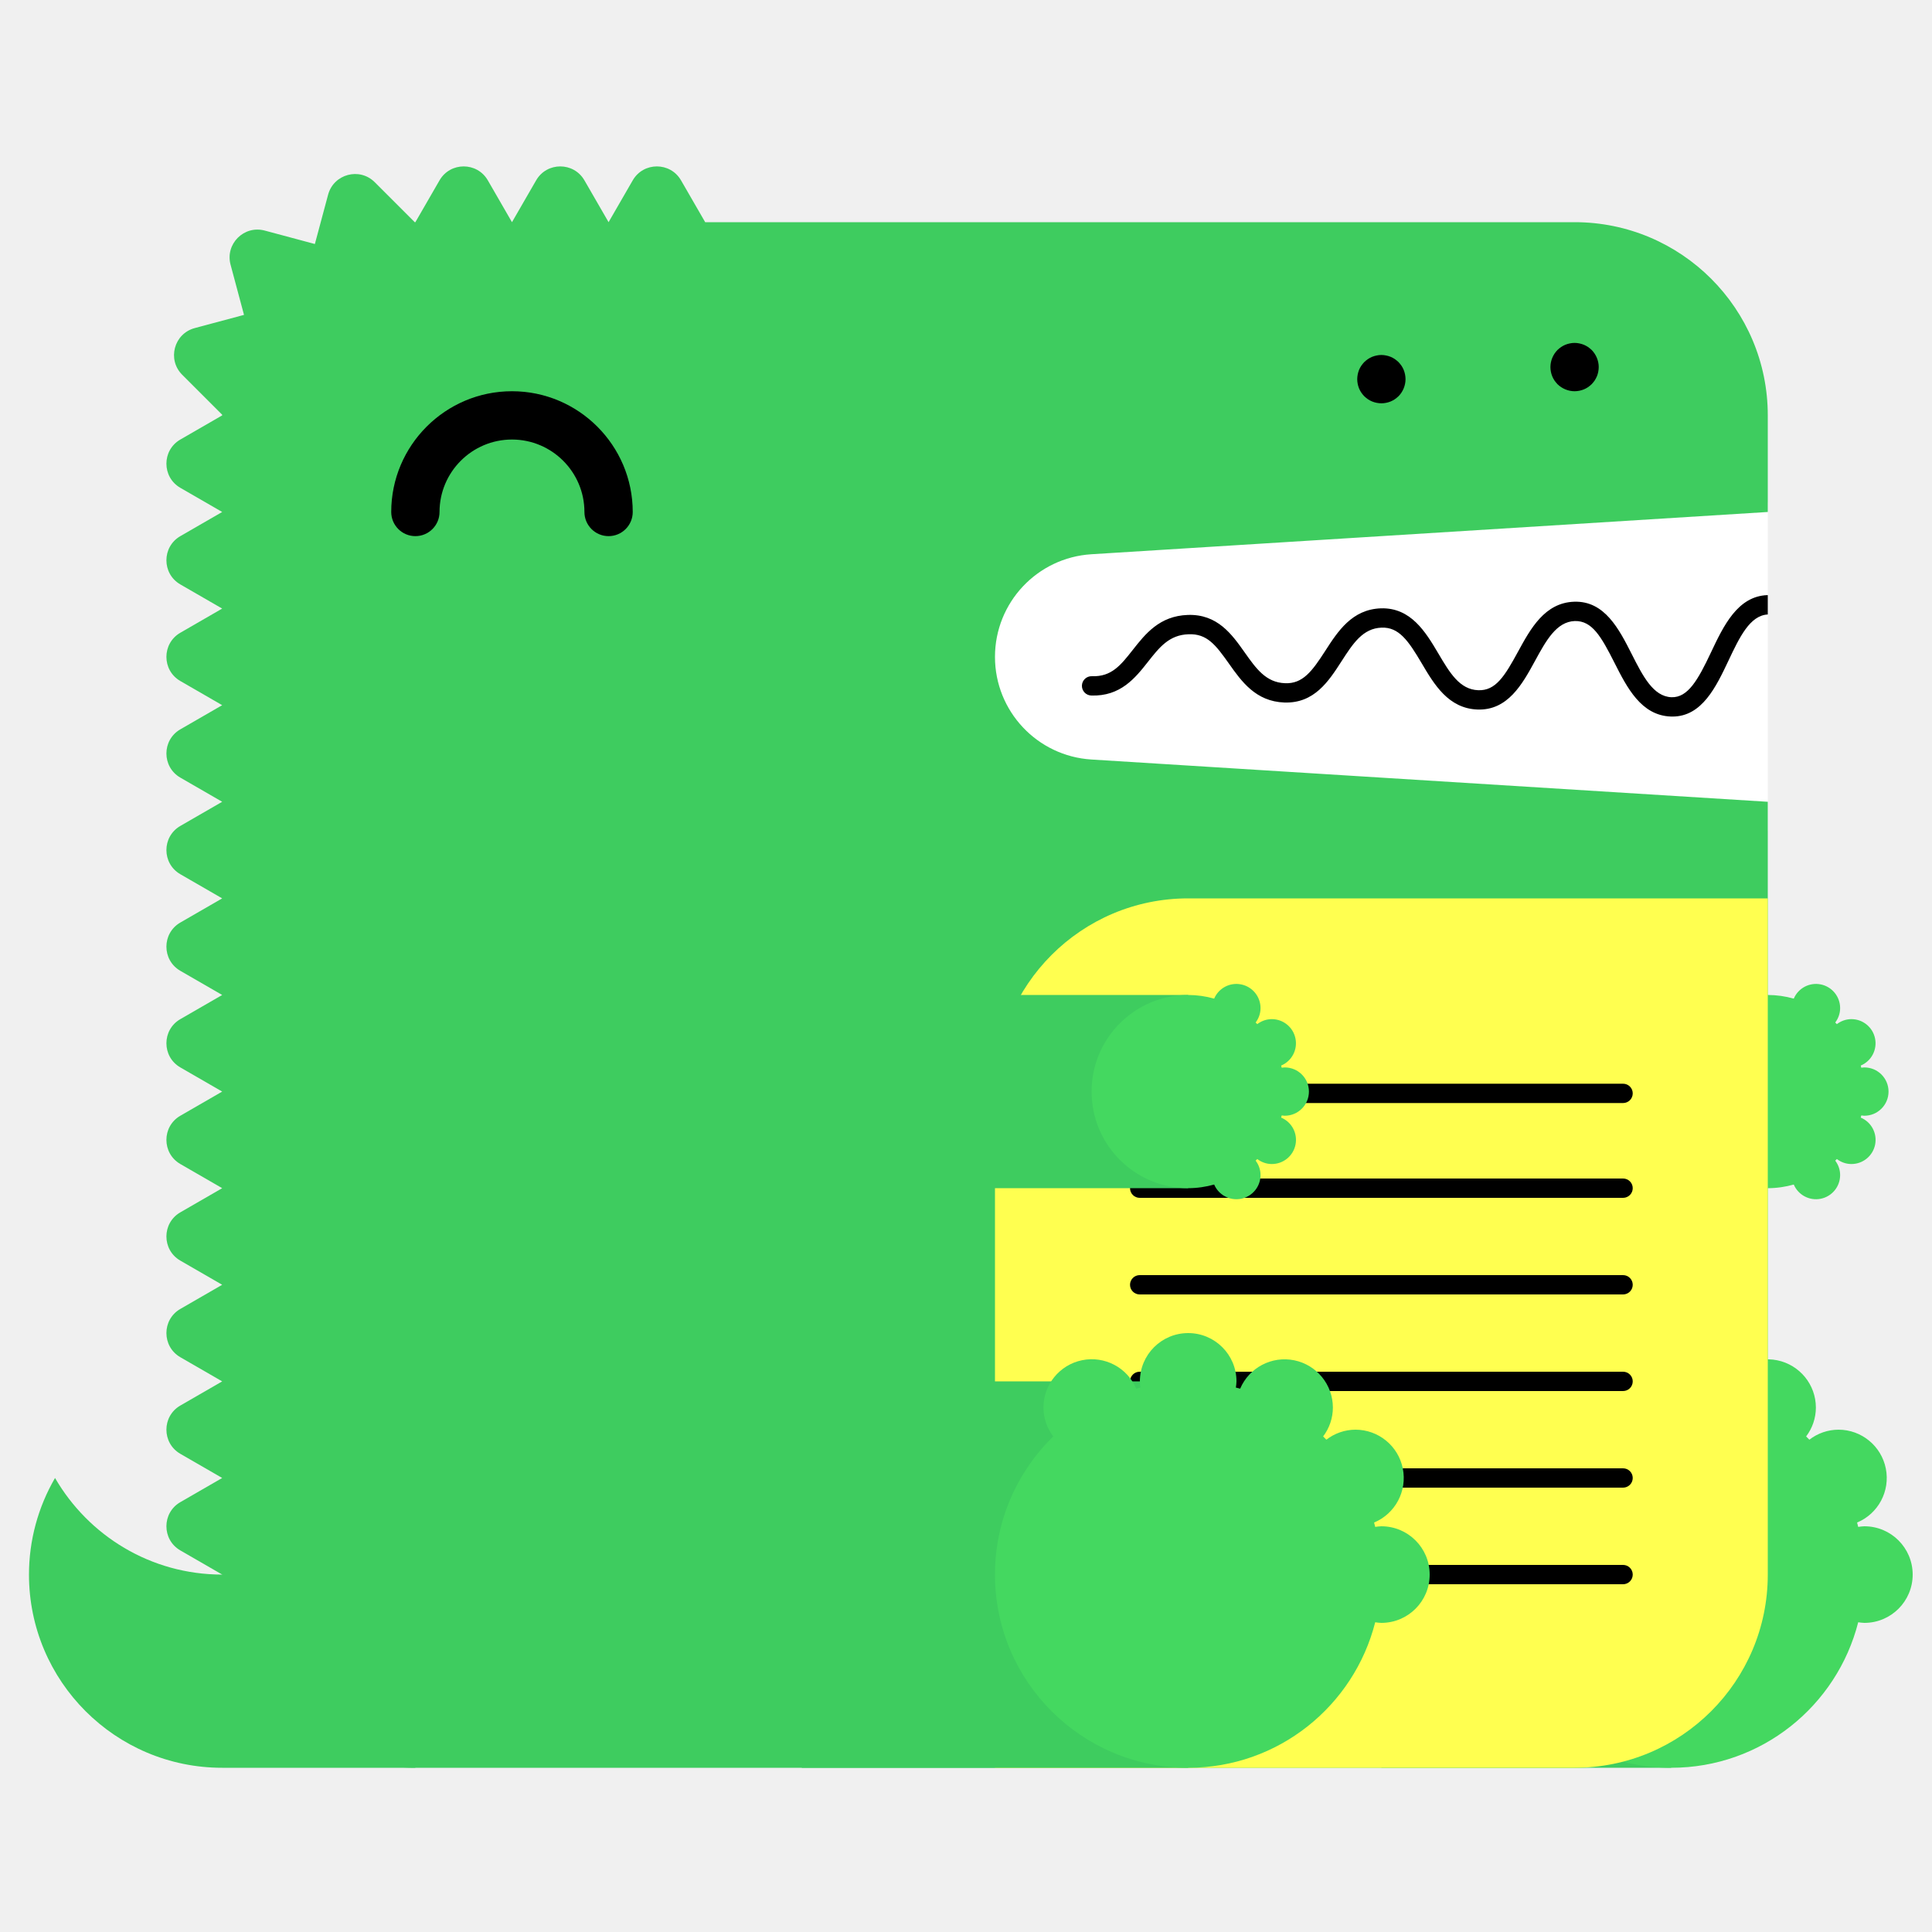
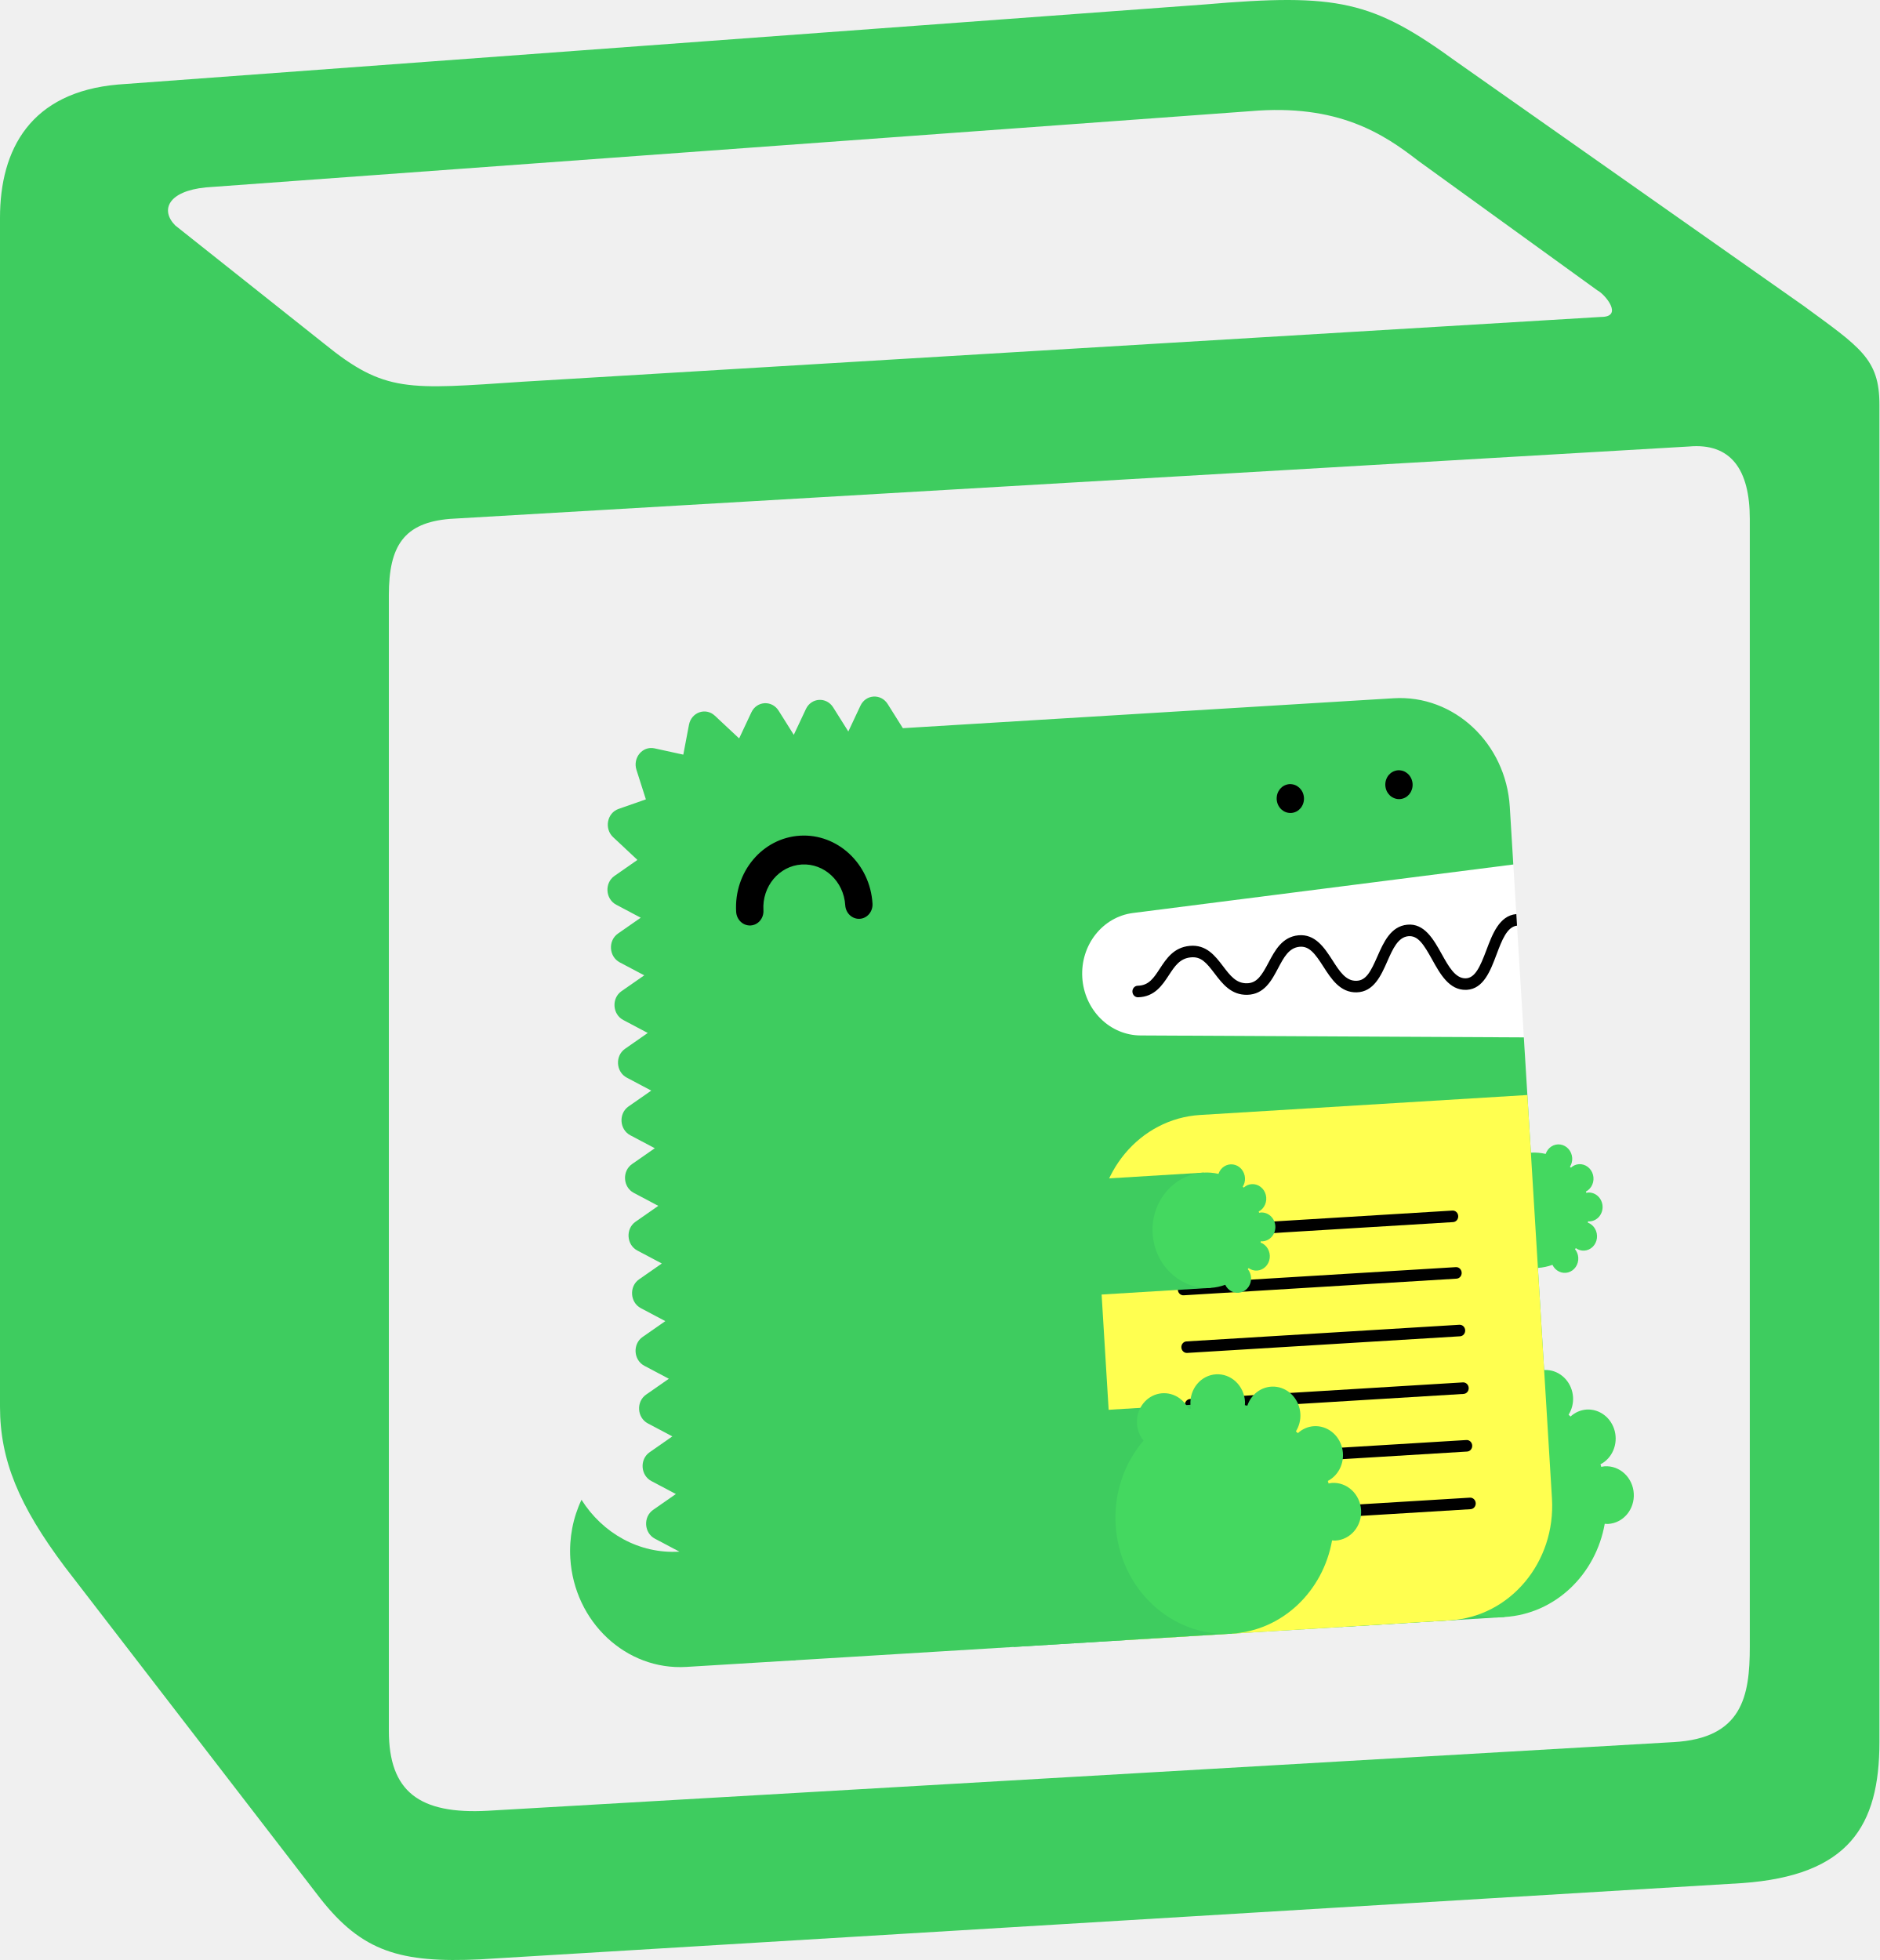
- <svg xmlns="http://www.w3.org/2000/svg" width="200" height="200" viewBox="0 0 200 200">
-   <g fill="none" fill-rule="evenodd">
-     <path fill="#FFF" d="M99 52h84v34H99z" />
-     <path d="M23 163c-7.398 0-13.843-4.027-17.303-10A19.886 19.886 0 0 0 3 163c0 11.046 8.954 20 20 20h20v-20H23z" fill="#3ECC5F" />
-     <path d="M112.98 57.376L183 53V43c0-11.046-8.954-20-20-20H73l-2.5-4.33c-1.112-1.925-3.889-1.925-5 0L63 23l-2.5-4.33c-1.111-1.925-3.889-1.925-5 0L53 23l-2.5-4.33c-1.111-1.925-3.889-1.925-5 0L43 23c-.022 0-.042.003-.065.003l-4.142-4.141c-1.57-1.571-4.252-.853-4.828 1.294l-1.369 5.104-5.192-1.392c-2.148-.575-4.111 1.389-3.535 3.536l1.39 5.193-5.102 1.367c-2.148.576-2.867 3.259-1.296 4.83l4.142 4.142c0 .021-.003.042-.003.064l-4.33 2.5c-1.925 1.111-1.925 3.889 0 5L23 53l-4.33 2.5c-1.925 1.111-1.925 3.889 0 5L23 63l-4.33 2.5c-1.925 1.111-1.925 3.889 0 5L23 73l-4.33 2.5c-1.925 1.111-1.925 3.889 0 5L23 83l-4.33 2.5c-1.925 1.111-1.925 3.889 0 5L23 93l-4.33 2.5c-1.925 1.111-1.925 3.889 0 5L23 103l-4.33 2.5c-1.925 1.111-1.925 3.889 0 5L23 113l-4.33 2.5c-1.925 1.111-1.925 3.889 0 5L23 123l-4.33 2.5c-1.925 1.111-1.925 3.889 0 5L23 133l-4.33 2.5c-1.925 1.111-1.925 3.889 0 5L23 143l-4.33 2.5c-1.925 1.111-1.925 3.889 0 5L23 153l-4.33 2.5c-1.925 1.111-1.925 3.889 0 5L23 163c0 11.046 8.954 20 20 20h120c11.046 0 20-8.954 20-20V83l-70.02-4.376A10.645 10.645 0 0 1 103 68c0-5.621 4.37-10.273 9.98-10.624" fill="#3ECC5F" />
-     <path fill="#3ECC5F" d="M143 183h30v-40h-30z" />
-     <path d="M193 158c-.219 0-.428.037-.639.064-.038-.15-.074-.301-.116-.451A5 5 0 0 0 190.32 148a4.96 4.96 0 0 0-3.016 1.036 26.531 26.531 0 0 0-.335-.336 4.955 4.955 0 0 0 1.011-2.987 5 5 0 0 0-9.599-1.959c-.148-.042-.297-.077-.445-.115.027-.211.064-.42.064-.639a5 5 0 0 0-5-5 5 5 0 0 0-5 5c0 .219.037.428.064.639-.148.038-.297.073-.445.115a4.998 4.998 0 0 0-9.599 1.959c0 1.125.384 2.151 1.011 2.987-3.717 3.632-6.031 8.693-6.031 14.3 0 11.046 8.954 20 20 20 9.339 0 17.16-6.41 19.361-15.064.211.027.42.064.639.064a5 5 0 0 0 5-5 5 5 0 0 0-5-5" fill="#44D860" />
-     <path fill="#3ECC5F" d="M153 123h30v-20h-30z" />
-     <path d="M193 115.5a2.5 2.5 0 1 0 0-5c-.109 0-.214.019-.319.032-.02-.075-.037-.15-.058-.225a2.501 2.501 0 0 0-.963-4.807c-.569 0-1.088.197-1.508.518a6.653 6.653 0 0 0-.168-.168c.314-.417.506-.931.506-1.494a2.5 2.5 0 0 0-4.8-.979A9.987 9.987 0 0 0 183 103c-5.522 0-10 4.478-10 10s4.478 10 10 10c.934 0 1.833-.138 2.69-.377a2.5 2.5 0 0 0 4.8-.979c0-.563-.192-1.077-.506-1.494.057-.055.113-.111.168-.168.42.321.939.518 1.508.518a2.5 2.5 0 0 0 .963-4.807c.021-.074.038-.15.058-.225.105.013.21.032.319.032" fill="#44D860" />
-     <path d="M63 55.5a2.5 2.5 0 0 1-2.5-2.5c0-4.136-3.364-7.5-7.5-7.5s-7.5 3.364-7.5 7.5a2.5 2.5 0 1 1-5 0c0-6.893 5.607-12.5 12.5-12.5S65.5 46.107 65.5 53a2.5 2.5 0 0 1-2.5 2.5" fill="#000" />
-     <path d="M103 183h60c11.046 0 20-8.954 20-20V93h-60c-11.046 0-20 8.954-20 20v70z" fill="#FFFF50" />
-     <path d="M168.02 124h-50.04a1 1 0 1 1 0-2h50.04a1 1 0 1 1 0 2m0 20h-50.04a1 1 0 1 1 0-2h50.04a1 1 0 1 1 0 2m0 20h-50.04a1 1 0 1 1 0-2h50.04a1 1 0 1 1 0 2m0-49.814h-50.04a1 1 0 1 1 0-2h50.04a1 1 0 1 1 0 2m0 19.814h-50.04a1 1 0 1 1 0-2h50.04a1 1 0 1 1 0 2m0 20h-50.04a1 1 0 1 1 0-2h50.04a1 1 0 1 1 0 2M183 61.611c-.012 0-.022-.006-.034-.005-3.09.105-4.552 3.196-5.842 5.923-1.346 2.85-2.387 4.703-4.093 4.647-1.889-.068-2.969-2.202-4.113-4.46-1.314-2.594-2.814-5.536-5.963-5.426-3.046.104-4.513 2.794-5.807 5.167-1.377 2.528-2.314 4.065-4.121 3.994-1.927-.07-2.951-1.805-4.136-3.813-1.321-2.236-2.848-4.75-5.936-4.664-2.994.103-4.465 2.385-5.763 4.4-1.373 2.13-2.335 3.428-4.165 3.351-1.973-.07-2.992-1.51-4.171-3.177-1.324-1.873-2.816-3.993-5.895-3.89-2.928.1-4.399 1.97-5.696 3.618-1.232 1.564-2.194 2.802-4.229 2.724a1 1 0 0 0-.072 2c3.017.101 4.545-1.8 5.872-3.487 1.177-1.496 2.193-2.787 4.193-2.855 1.926-.082 2.829 1.115 4.195 3.045 1.297 1.834 2.769 3.914 5.731 4.021 3.103.104 4.596-2.215 5.918-4.267 1.182-1.834 2.202-3.417 4.15-3.484 1.793-.067 2.769 1.35 4.145 3.681 1.297 2.197 2.766 4.686 5.787 4.796 3.125.108 4.634-2.62 5.949-5.035 1.139-2.088 2.214-4.06 4.119-4.126 1.793-.042 2.728 1.595 4.111 4.33 1.292 2.553 2.757 5.445 5.825 5.556l.169.003c3.064 0 4.518-3.075 5.805-5.794 1.139-2.41 2.217-4.68 4.067-4.773v-2z" fill="#000" />
-     <path fill="#3ECC5F" d="M83 183h40v-40H83z" />
-     <path d="M143 158c-.219 0-.428.037-.639.064-.038-.15-.074-.301-.116-.451A5 5 0 0 0 140.32 148a4.96 4.96 0 0 0-3.016 1.036 26.531 26.531 0 0 0-.335-.336 4.955 4.955 0 0 0 1.011-2.987 5 5 0 0 0-9.599-1.959c-.148-.042-.297-.077-.445-.115.027-.211.064-.42.064-.639a5 5 0 0 0-5-5 5 5 0 0 0-5 5c0 .219.037.428.064.639-.148.038-.297.073-.445.115a4.998 4.998 0 0 0-9.599 1.959c0 1.125.384 2.151 1.011 2.987-3.717 3.632-6.031 8.693-6.031 14.3 0 11.046 8.954 20 20 20 9.339 0 17.16-6.41 19.361-15.064.211.027.42.064.639.064a5 5 0 0 0 5-5 5 5 0 0 0-5-5" fill="#44D860" />
-     <path fill="#3ECC5F" d="M83 123h40v-20H83z" />
-     <path d="M133 115.5a2.5 2.5 0 1 0 0-5c-.109 0-.214.019-.319.032-.02-.075-.037-.15-.058-.225a2.501 2.501 0 0 0-.963-4.807c-.569 0-1.088.197-1.508.518a6.653 6.653 0 0 0-.168-.168c.314-.417.506-.931.506-1.494a2.5 2.5 0 0 0-4.8-.979A9.987 9.987 0 0 0 123 103c-5.522 0-10 4.478-10 10s4.478 10 10 10c.934 0 1.833-.138 2.69-.377a2.5 2.5 0 0 0 4.8-.979c0-.563-.192-1.077-.506-1.494.057-.055.113-.111.168-.168.42.321.939.518 1.508.518a2.5 2.5 0 0 0 .963-4.807c.021-.074.038-.15.058-.225.105.013.21.032.319.032" fill="#44D860" />
-     <path d="M143 41.75c-.16 0-.33-.02-.49-.05a2.52 2.52 0 0 1-.47-.14c-.15-.06-.29-.14-.431-.23-.13-.09-.259-.2-.38-.31-.109-.12-.219-.24-.309-.38s-.17-.28-.231-.43a2.619 2.619 0 0 1-.189-.96c0-.16.02-.33.05-.49.03-.16.08-.31.139-.47.061-.15.141-.29.231-.43.09-.13.2-.26.309-.38.121-.11.25-.22.38-.31.141-.09.281-.17.431-.23.149-.06.31-.11.47-.14.32-.07.65-.07.98 0 .159.03.32.08.47.14.149.06.29.14.43.23.13.09.259.2.38.31.11.12.22.25.31.38.09.14.17.28.23.43.06.16.11.31.14.47.029.16.05.33.05.49 0 .66-.271 1.31-.73 1.77-.121.11-.25.22-.38.31-.14.09-.281.17-.43.23a2.565 2.565 0 0 1-.96.19m20-1.25c-.66 0-1.3-.27-1.771-.73a3.802 3.802 0 0 1-.309-.38c-.09-.14-.17-.28-.231-.43a2.619 2.619 0 0 1-.189-.96c0-.66.27-1.3.729-1.77.121-.11.25-.22.38-.31.141-.09.281-.17.431-.23.149-.06.31-.11.47-.14.32-.07.66-.07.98 0 .159.03.32.08.47.14.149.06.29.14.43.23.13.09.259.2.38.31.459.47.73 1.11.73 1.77 0 .16-.021.33-.05.49-.03.16-.08.32-.14.47-.07.15-.14.29-.23.43-.09.13-.2.26-.31.38-.121.11-.25.22-.38.31-.14.09-.281.17-.43.23a2.565 2.565 0 0 1-.96.19" fill="#000" />
-   </g>
+ <svg xmlns="http://www.w3.org/2000/svg" width="210" height="219" viewBox="0 0 210 219" fill="none">
+   <path fill-rule="evenodd" clip-rule="evenodd" d="M117.865 99.071L169.052 95.95L170.387 117.844L119.2 120.965L117.865 99.071Z" fill="white" />
+   <path fill-rule="evenodd" clip-rule="evenodd" d="M75.912 173.373C71.404 173.648 67.318 171.294 64.975 167.577C64.018 169.598 63.587 171.854 63.724 174.116C64.158 181.229 69.966 186.663 76.697 186.252L88.885 185.509L88.099 172.63L75.912 173.373Z" fill="#3ECC5F" />
+   <path fill-rule="evenodd" clip-rule="evenodd" d="M126.595 102.013L169.091 96.594L168.699 90.154C168.265 83.041 162.457 77.608 155.726 78.019L100.883 81.363L99.189 78.668C98.436 77.469 96.744 77.573 96.142 78.853L94.789 81.734L93.095 79.039C92.343 77.841 90.65 77.944 90.049 79.225L88.695 82.106L87.002 79.411C86.249 78.212 84.556 78.316 83.955 79.597L82.602 82.478C82.588 82.479 82.576 82.481 82.562 82.482L79.875 79.969C78.857 79.016 77.251 79.578 76.984 80.982L76.35 84.32L73.132 83.616C71.8 83.326 70.681 84.663 71.117 86.025L72.168 89.317L69.112 90.387C67.826 90.838 67.493 92.592 68.512 93.545L71.199 96.058C71.2 96.072 71.198 96.086 71.199 96.1L68.659 97.871C67.53 98.657 67.639 100.446 68.855 101.09L71.592 102.539L69.052 104.31C67.922 105.097 68.031 106.886 69.248 107.53L71.985 108.979L69.444 110.749C68.315 111.536 68.424 113.325 69.641 113.969L72.377 115.418L69.837 117.189C68.708 117.976 68.817 119.765 70.033 120.409L72.77 121.858L70.23 123.628C69.1 124.415 69.209 126.204 70.426 126.848L73.163 128.297L70.622 130.068C69.493 130.855 69.602 132.644 70.819 133.287L73.555 134.736L71.015 136.507C69.886 137.294 69.995 139.083 71.212 139.727L73.948 141.176L71.408 142.947C70.278 143.734 70.388 145.522 71.604 146.166L74.341 147.615L71.8 149.386C70.671 150.173 70.78 151.962 71.997 152.606L74.734 154.055L72.193 155.826C71.064 156.612 71.173 158.401 72.389 159.045L75.126 160.494L72.586 162.265C71.457 163.052 71.566 164.841 72.782 165.485L75.519 166.934L72.979 168.704C71.849 169.491 71.958 171.28 73.175 171.924L75.912 173.373C76.345 180.486 82.153 185.919 88.884 185.509L162.009 181.049C168.74 180.639 173.845 174.54 173.411 167.427L170.27 115.912L127.43 115.696C125.776 115.687 124.183 115.014 122.976 113.811C121.769 112.609 121.037 110.969 120.931 109.226C120.71 105.606 123.19 102.448 126.595 102.013Z" fill="#3ECC5F" />
+   <path fill-rule="evenodd" clip-rule="evenodd" d="M149.822 181.793L168.103 180.678L166.532 154.92L148.251 156.035L149.822 181.793Z" fill="#3ECC5F" />
+   <path fill-rule="evenodd" clip-rule="evenodd" d="M179.308 163.836C179.175 163.844 179.049 163.876 178.922 163.901C178.892 163.806 178.865 163.71 178.833 163.615C179.465 163.289 179.969 162.74 180.259 162.063C180.55 161.387 180.608 160.623 180.426 159.902C180.243 159.181 179.83 158.548 179.257 158.109C178.684 157.671 177.986 157.454 177.283 157.496C176.617 157.54 175.986 157.813 175.485 158.276C175.414 158.207 175.341 158.139 175.268 158.072C175.632 157.494 175.808 156.806 175.767 156.111C175.721 155.369 175.435 154.665 174.955 154.117C174.476 153.57 173.834 153.213 173.137 153.107C172.44 153 171.731 153.151 171.131 153.534C170.53 153.916 170.074 154.507 169.841 155.206C169.749 155.184 169.657 155.167 169.565 155.148C169.573 155.012 169.587 154.876 169.579 154.735C169.527 153.881 169.156 153.081 168.548 152.512C167.939 151.943 167.144 151.651 166.336 151.701C165.528 151.75 164.773 152.136 164.239 152.775C163.704 153.414 163.433 154.252 163.485 155.106C163.494 155.247 163.524 155.38 163.549 155.515C163.461 155.545 163.371 155.573 163.283 155.606C162.966 154.939 162.442 154.407 161.799 154.099C161.156 153.791 160.434 153.727 159.754 153.918C159.075 154.108 158.48 154.541 158.071 155.144C157.662 155.747 157.464 156.481 157.51 157.224C157.554 157.948 157.829 158.595 158.243 159.11C156.121 161.587 154.91 164.932 155.13 168.542C155.564 175.655 161.372 181.089 168.103 180.678C173.794 180.331 178.308 175.913 179.309 170.258C179.439 170.268 179.568 170.284 179.701 170.276C180.509 170.226 181.263 169.84 181.798 169.201C182.333 168.563 182.604 167.724 182.552 166.87C182.5 166.016 182.129 165.217 181.52 164.648C180.912 164.079 180.116 163.787 179.308 163.836" fill="#44D860" />
+   <path fill-rule="evenodd" clip-rule="evenodd" d="M153.559 142.785L171.84 141.67L171.055 128.791L152.774 129.906L153.559 142.785Z" fill="#3ECC5F" />
+   <path fill-rule="evenodd" clip-rule="evenodd" d="M177.64 136.469C178.044 136.444 178.421 136.251 178.688 135.932C178.955 135.612 179.091 135.193 179.065 134.766C179.039 134.339 178.853 133.939 178.549 133.655C178.245 133.37 177.847 133.224 177.443 133.249C177.377 133.253 177.314 133.269 177.25 133.282C177.235 133.234 177.222 133.186 177.206 133.139C177.522 132.975 177.773 132.701 177.918 132.363C178.063 132.024 178.092 131.643 178.001 131.282C177.909 130.922 177.703 130.606 177.417 130.386C177.131 130.167 176.782 130.058 176.43 130.079C176.084 130.1 175.775 130.246 175.532 130.469C175.496 130.434 175.46 130.4 175.423 130.367C175.598 130.087 175.695 129.748 175.673 129.386C175.65 129.015 175.507 128.663 175.267 128.389C175.027 128.115 174.706 127.937 174.357 127.883C174.009 127.83 173.654 127.906 173.354 128.097C173.054 128.289 172.826 128.584 172.709 128.934C172.166 128.807 171.61 128.759 171.055 128.791C167.69 128.996 165.137 132.046 165.354 135.602C165.571 139.158 168.476 141.875 171.84 141.67C172.41 141.635 172.952 141.513 173.465 141.327C173.623 141.66 173.885 141.926 174.207 142.079C174.528 142.233 174.889 142.265 175.229 142.17C175.568 142.075 175.865 141.858 176.07 141.557C176.274 141.256 176.374 140.889 176.351 140.518C176.329 140.156 176.192 139.832 175.984 139.575C176.017 139.538 176.049 139.5 176.08 139.461C176.349 139.652 176.673 139.759 177.019 139.738C177.372 139.717 177.705 139.567 177.963 139.315C178.221 139.062 178.387 138.723 178.434 138.354C178.481 137.985 178.405 137.609 178.22 137.29C178.035 136.972 177.751 136.731 177.418 136.607C177.427 136.559 177.435 136.509 177.444 136.46C177.509 136.464 177.573 136.473 177.64 136.469Z" fill="#44D860" />
+   <path fill-rule="evenodd" clip-rule="evenodd" d="M96.065 102.663C95.661 102.687 95.263 102.541 94.959 102.257C94.655 101.972 94.47 101.573 94.444 101.146C94.281 98.482 92.099 96.441 89.579 96.595C87.058 96.749 85.141 99.04 85.303 101.703C85.329 102.13 85.194 102.549 84.926 102.869C84.659 103.188 84.282 103.381 83.878 103.406C83.474 103.43 83.076 103.285 82.772 103C82.468 102.716 82.282 102.316 82.256 101.889C81.986 97.45 85.182 93.631 89.382 93.375C93.583 93.119 97.22 96.521 97.49 100.96C97.517 101.387 97.381 101.806 97.114 102.125C96.847 102.445 96.469 102.638 96.065 102.663" fill="black" />
+   <path fill-rule="evenodd" clip-rule="evenodd" d="M125.447 183.279L162.009 181.05C168.74 180.639 173.845 174.54 173.411 167.427L170.662 122.351L134.1 124.581C127.369 124.991 122.264 131.09 122.698 138.203L125.447 183.279Z" fill="#FFFF50" />
+   <path fill-rule="evenodd" clip-rule="evenodd" d="M162.751 142.87L132.258 144.73C132.097 144.74 131.938 144.681 131.816 144.568C131.694 144.454 131.62 144.294 131.61 144.123C131.599 143.952 131.653 143.785 131.76 143.657C131.867 143.529 132.018 143.452 132.18 143.442L162.673 141.583C162.834 141.573 162.993 141.631 163.115 141.745C163.237 141.859 163.311 142.019 163.321 142.189C163.332 142.36 163.278 142.528 163.171 142.656C163.064 142.783 162.913 142.861 162.751 142.87ZM163.537 155.749L133.044 157.609C132.882 157.619 132.723 157.56 132.601 157.447C132.48 157.333 132.405 157.173 132.395 157.002C132.385 156.831 132.439 156.664 132.546 156.536C132.653 156.408 132.803 156.331 132.965 156.321L163.458 154.461C163.62 154.452 163.779 154.51 163.9 154.624C164.022 154.738 164.096 154.897 164.107 155.068C164.117 155.239 164.063 155.407 163.956 155.534C163.849 155.662 163.698 155.739 163.537 155.749ZM164.322 168.628L133.829 170.488C133.667 170.498 133.508 170.439 133.387 170.325C133.265 170.212 133.191 170.052 133.18 169.881C133.17 169.71 133.224 169.542 133.331 169.415C133.438 169.287 133.589 169.21 133.75 169.2L164.243 167.34C164.405 167.33 164.564 167.389 164.686 167.503C164.807 167.616 164.882 167.776 164.892 167.947C164.902 168.118 164.848 168.286 164.741 168.413C164.634 168.541 164.484 168.618 164.322 168.628ZM162.366 136.551L131.873 138.41C131.711 138.42 131.552 138.362 131.43 138.248C131.309 138.134 131.235 137.974 131.224 137.804C131.214 137.633 131.268 137.465 131.375 137.337C131.482 137.21 131.633 137.132 131.794 137.122L162.287 135.263C162.449 135.253 162.608 135.311 162.73 135.425C162.851 135.539 162.926 135.699 162.936 135.87C162.946 136.04 162.892 136.208 162.785 136.336C162.678 136.464 162.527 136.541 162.366 136.551ZM163.144 149.31L132.651 151.169C132.489 151.179 132.33 151.121 132.209 151.007C132.087 150.893 132.013 150.733 132.002 150.563C131.992 150.392 132.046 150.224 132.153 150.096C132.26 149.969 132.411 149.891 132.572 149.882L163.065 148.022C163.227 148.012 163.386 148.071 163.508 148.184C163.629 148.298 163.704 148.458 163.714 148.629C163.724 148.8 163.67 148.967 163.563 149.095C163.456 149.223 163.306 149.3 163.144 149.31ZM163.929 162.189L133.436 164.048C133.275 164.058 133.116 164 132.994 163.886C132.872 163.772 132.798 163.612 132.788 163.442C132.777 163.271 132.831 163.103 132.938 162.975C133.045 162.848 133.196 162.77 133.358 162.76L163.851 160.901C164.012 160.891 164.171 160.949 164.293 161.063C164.415 161.177 164.489 161.337 164.499 161.508C164.51 161.678 164.456 161.846 164.349 161.974C164.242 162.102 164.091 162.179 163.929 162.189ZM169.43 102.139C169.422 102.139 169.416 102.136 169.409 102.137C167.53 102.319 166.76 104.364 166.081 106.168C165.373 108.053 164.811 109.285 163.77 109.313C162.616 109.339 161.874 108.005 161.088 106.593C160.186 104.972 159.156 103.133 157.241 103.321C155.389 103.501 154.601 105.288 153.906 106.864C153.166 108.543 152.655 109.568 151.551 109.589C150.374 109.616 149.682 108.536 148.881 107.287C147.988 105.897 146.959 104.334 145.081 104.505C143.26 104.682 142.454 106.206 141.742 107.552C140.989 108.975 140.454 109.846 139.335 109.865C138.13 109.893 137.453 109.004 136.669 107.974C135.789 106.817 134.796 105.507 132.924 105.688C131.144 105.861 130.321 107.12 129.595 108.229C128.906 109.282 128.368 110.115 127.125 110.141C126.963 110.144 126.81 110.216 126.698 110.34C126.587 110.463 126.527 110.629 126.532 110.8C126.536 110.971 126.605 111.134 126.723 111.252C126.841 111.371 126.998 111.435 127.16 111.431C129.002 111.384 129.859 110.103 130.601 108.968C131.259 107.961 131.828 107.091 133.044 106.973C134.214 106.849 134.812 107.586 135.72 108.778C136.582 109.911 137.561 111.196 139.37 111.155C141.265 111.106 142.084 109.558 142.809 108.187C143.457 106.962 144.016 105.905 145.201 105.789C146.291 105.68 146.941 106.556 147.871 108.006C148.748 109.372 149.741 110.92 151.586 110.879C153.495 110.832 154.307 109.02 155.013 107.416C155.626 106.029 156.203 104.719 157.361 104.606C158.452 104.512 159.086 105.531 160.037 107.241C160.924 108.837 161.93 110.645 163.804 110.602L163.907 110.598C165.775 110.484 166.54 108.45 167.217 106.651C167.817 105.057 168.385 103.555 169.508 103.427L169.43 102.139V102.139Z" fill="black" />
+   <path fill-rule="evenodd" clip-rule="evenodd" d="M113.259 184.022L137.634 182.536L136.063 156.778L111.689 158.265L113.259 184.022Z" fill="#3ECC5F" />
+   <path fill-rule="evenodd" clip-rule="evenodd" d="M148.84 165.694C148.707 165.702 148.581 165.734 148.453 165.759C148.424 165.664 148.396 165.568 148.365 165.473C148.997 165.147 149.501 164.598 149.791 163.921C150.081 163.244 150.14 162.481 149.957 161.76C149.775 161.039 149.362 160.405 148.789 159.967C148.216 159.528 147.518 159.312 146.814 159.354C146.149 159.397 145.517 159.671 145.017 160.134C144.945 160.065 144.873 159.997 144.8 159.93C145.164 159.352 145.339 158.664 145.298 157.969C145.253 157.227 144.966 156.523 144.487 155.975C144.008 155.428 143.365 155.071 142.669 154.964C141.972 154.858 141.263 155.009 140.662 155.391C140.062 155.774 139.606 156.365 139.372 157.064C139.28 157.042 139.188 157.025 139.097 157.006C139.105 156.869 139.119 156.733 139.11 156.592C139.058 155.739 138.687 154.939 138.079 154.37C137.471 153.801 136.675 153.509 135.867 153.559C135.059 153.608 134.305 153.994 133.77 154.633C133.236 155.272 132.965 156.11 133.017 156.964C133.025 157.105 133.056 157.238 133.081 157.373C132.992 157.403 132.903 157.431 132.814 157.464C132.498 156.797 131.974 156.264 131.331 155.957C130.688 155.649 129.965 155.585 129.286 155.775C128.606 155.966 128.012 156.399 127.603 157.002C127.194 157.605 126.995 158.339 127.042 159.082C127.086 159.806 127.36 160.453 127.775 160.968C125.653 163.445 124.441 166.79 124.662 170.4C125.095 177.513 130.903 182.946 137.634 182.536C143.325 182.189 147.839 177.771 148.841 172.116C148.97 172.126 149.099 172.142 149.233 172.134C150.041 172.084 150.795 171.698 151.33 171.059C151.864 170.421 152.135 169.582 152.083 168.728C152.031 167.874 151.66 167.075 151.052 166.506C150.444 165.937 149.648 165.645 148.84 165.694" fill="#44D860" />
+   <path fill-rule="evenodd" clip-rule="evenodd" d="M110.903 145.386L135.278 143.9L134.493 131.021L110.118 132.507L110.903 145.386Z" fill="#3ECC5F" />
+   <path fill-rule="evenodd" clip-rule="evenodd" d="M141.077 138.698C141.481 138.674 141.858 138.48 142.126 138.161C142.393 137.842 142.529 137.422 142.503 136.995C142.477 136.569 142.291 136.169 141.987 135.884C141.683 135.6 141.285 135.454 140.881 135.479C140.815 135.483 140.751 135.499 140.688 135.511C140.673 135.463 140.659 135.416 140.644 135.368C140.959 135.205 141.211 134.93 141.355 134.592C141.5 134.254 141.529 133.872 141.438 133.512C141.347 133.152 141.141 132.835 140.854 132.616C140.568 132.396 140.22 132.288 139.868 132.309C139.521 132.33 139.213 132.476 138.969 132.698C138.934 132.664 138.897 132.63 138.86 132.596C139.035 132.316 139.132 131.978 139.11 131.615C139.087 131.244 138.944 130.892 138.704 130.618C138.465 130.345 138.144 130.166 137.795 130.113C137.446 130.06 137.092 130.135 136.792 130.327C136.491 130.518 136.264 130.814 136.147 131.163C135.604 131.036 135.047 130.988 134.493 131.021C131.128 131.226 128.575 134.276 128.792 137.832C129.009 141.387 131.913 144.105 135.278 143.899C135.847 143.865 136.39 143.742 136.903 143.557C137.061 143.89 137.323 144.155 137.644 144.309C137.966 144.462 138.327 144.494 138.666 144.399C139.006 144.304 139.303 144.088 139.508 143.787C139.712 143.486 139.812 143.119 139.789 142.748C139.767 142.385 139.63 142.062 139.422 141.805C139.455 141.767 139.487 141.729 139.518 141.69C139.786 141.881 140.11 141.989 140.457 141.968C140.809 141.946 141.142 141.797 141.4 141.544C141.658 141.292 141.825 140.952 141.872 140.583C141.919 140.214 141.843 139.838 141.658 139.52C141.472 139.202 141.189 138.96 140.855 138.837C140.865 138.788 140.872 138.739 140.882 138.69C140.946 138.694 141.011 138.702 141.077 138.698Z" fill="#44D860" />
+   <path fill-rule="evenodd" clip-rule="evenodd" d="M144.275 90.836C144.177 90.842 144.073 90.835 143.974 90.822C143.875 90.808 143.777 90.783 143.682 90.749C143.589 90.716 143.5 90.67 143.411 90.617C143.328 90.564 143.245 90.498 143.167 90.431C143.096 90.358 143.024 90.285 142.964 90.198C142.904 90.111 142.849 90.024 142.806 89.93C142.719 89.738 142.668 89.531 142.653 89.319C142.647 89.216 142.653 89.106 142.665 89.001C142.677 88.897 142.701 88.799 142.731 88.694C142.762 88.595 142.805 88.502 142.855 88.408C142.904 88.321 142.966 88.233 143.028 88.152C143.097 88.076 143.172 88.001 143.247 87.938C143.33 87.875 143.412 87.818 143.501 87.774C143.589 87.73 143.686 87.692 143.782 87.666C143.974 87.609 144.175 87.597 144.379 87.63C144.477 87.643 144.577 87.67 144.671 87.703C144.764 87.736 144.853 87.782 144.942 87.835C145.025 87.888 145.108 87.954 145.186 88.02C145.258 88.094 145.33 88.173 145.39 88.254C145.45 88.34 145.504 88.427 145.547 88.522C145.59 88.623 145.626 88.717 145.65 88.819C145.674 88.921 145.694 89.03 145.7 89.133C145.726 89.558 145.586 89.987 145.325 90.3C145.255 90.375 145.181 90.451 145.105 90.514C145.024 90.577 144.941 90.633 144.852 90.678C144.672 90.769 144.476 90.823 144.275 90.836V90.836ZM156.413 89.288C156.011 89.312 155.61 89.162 155.305 88.883C155.233 88.81 155.165 88.732 155.102 88.65C155.042 88.563 154.988 88.476 154.945 88.382C154.858 88.19 154.806 87.982 154.792 87.771C154.766 87.346 154.905 86.923 155.166 86.604C155.236 86.528 155.31 86.453 155.386 86.39C155.468 86.327 155.55 86.27 155.639 86.226C155.728 86.182 155.824 86.144 155.92 86.118C156.113 86.061 156.32 86.049 156.517 86.082C156.616 86.095 156.716 86.121 156.809 86.154C156.903 86.188 156.992 86.234 157.08 86.287C157.163 86.34 157.246 86.406 157.324 86.472C157.622 86.758 157.813 87.16 157.839 87.585C157.845 87.688 157.839 87.798 157.827 87.902C157.815 88.006 157.791 88.111 157.76 88.21C157.724 88.309 157.687 88.402 157.637 88.496C157.587 88.582 157.526 88.67 157.463 88.752C157.394 88.827 157.319 88.903 157.244 88.966C157.162 89.029 157.079 89.085 156.991 89.129C156.81 89.221 156.614 89.275 156.413 89.288Z" fill="black" />
+   <path fill-rule="evenodd" clip-rule="evenodd" d="M36.212 38.395C43.021 43.929 45.575 43.507 58.361 42.654L178.899 35.413C181.456 35.413 179.33 32.862 178.477 32.438L158.459 17.96C154.623 14.981 149.512 11.569 139.718 12.422L23.001 20.939C18.744 21.361 17.894 23.49 19.589 25.197L36.212 38.395ZM43.449 66.498V193.375C43.449 200.194 46.855 202.745 54.522 202.323L186.993 194.655C194.663 194.233 195.517 189.543 195.517 184.003V57.978C195.517 52.447 193.391 49.465 188.695 49.891L50.262 57.978C45.153 58.407 43.449 60.964 43.449 66.498ZM13.201 9.444L134.605 0.499C149.514 -0.78 153.35 0.077 162.72 6.887L201.474 34.136C207.869 38.821 210 40.097 210 45.205V194.655C210 204.021 206.589 209.56 194.665 210.408L53.678 218.925C44.727 219.352 40.467 218.076 35.779 212.111L7.24 175.069C2.127 168.25 0 163.149 0 157.181V24.34C0 16.681 3.412 10.291 13.201 9.444Z" fill="#3ECC5F" />
</svg>
